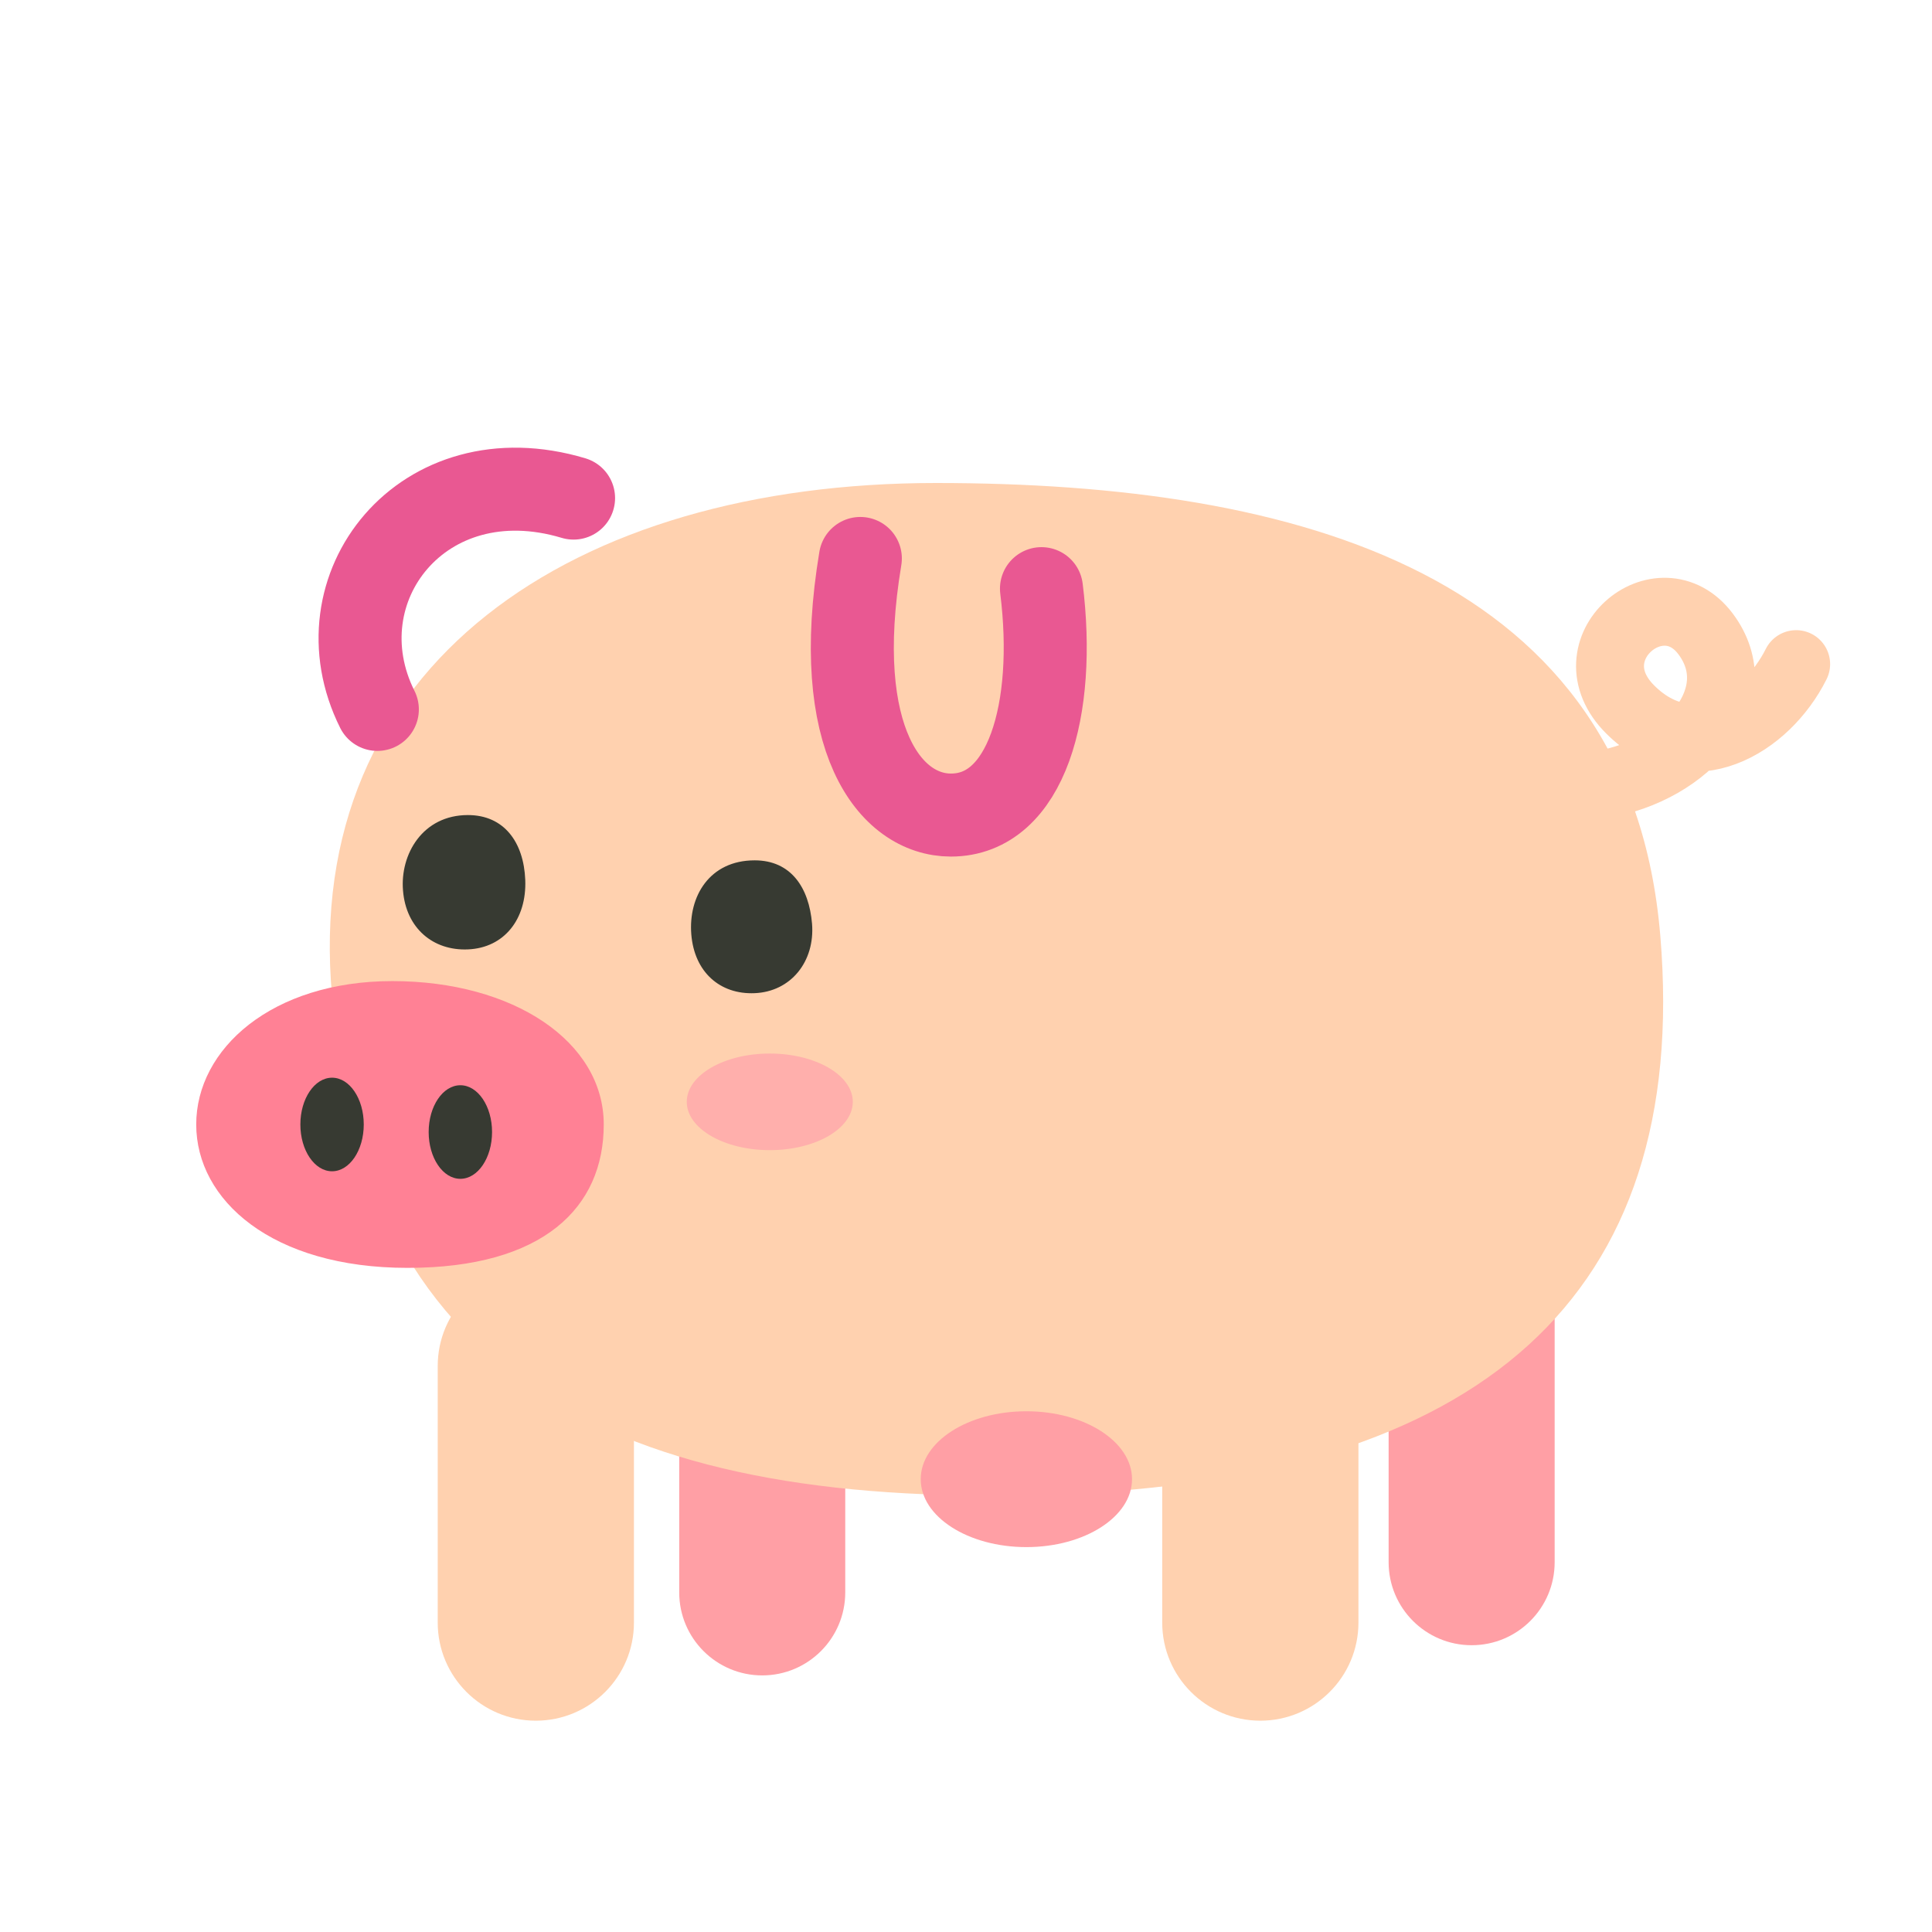
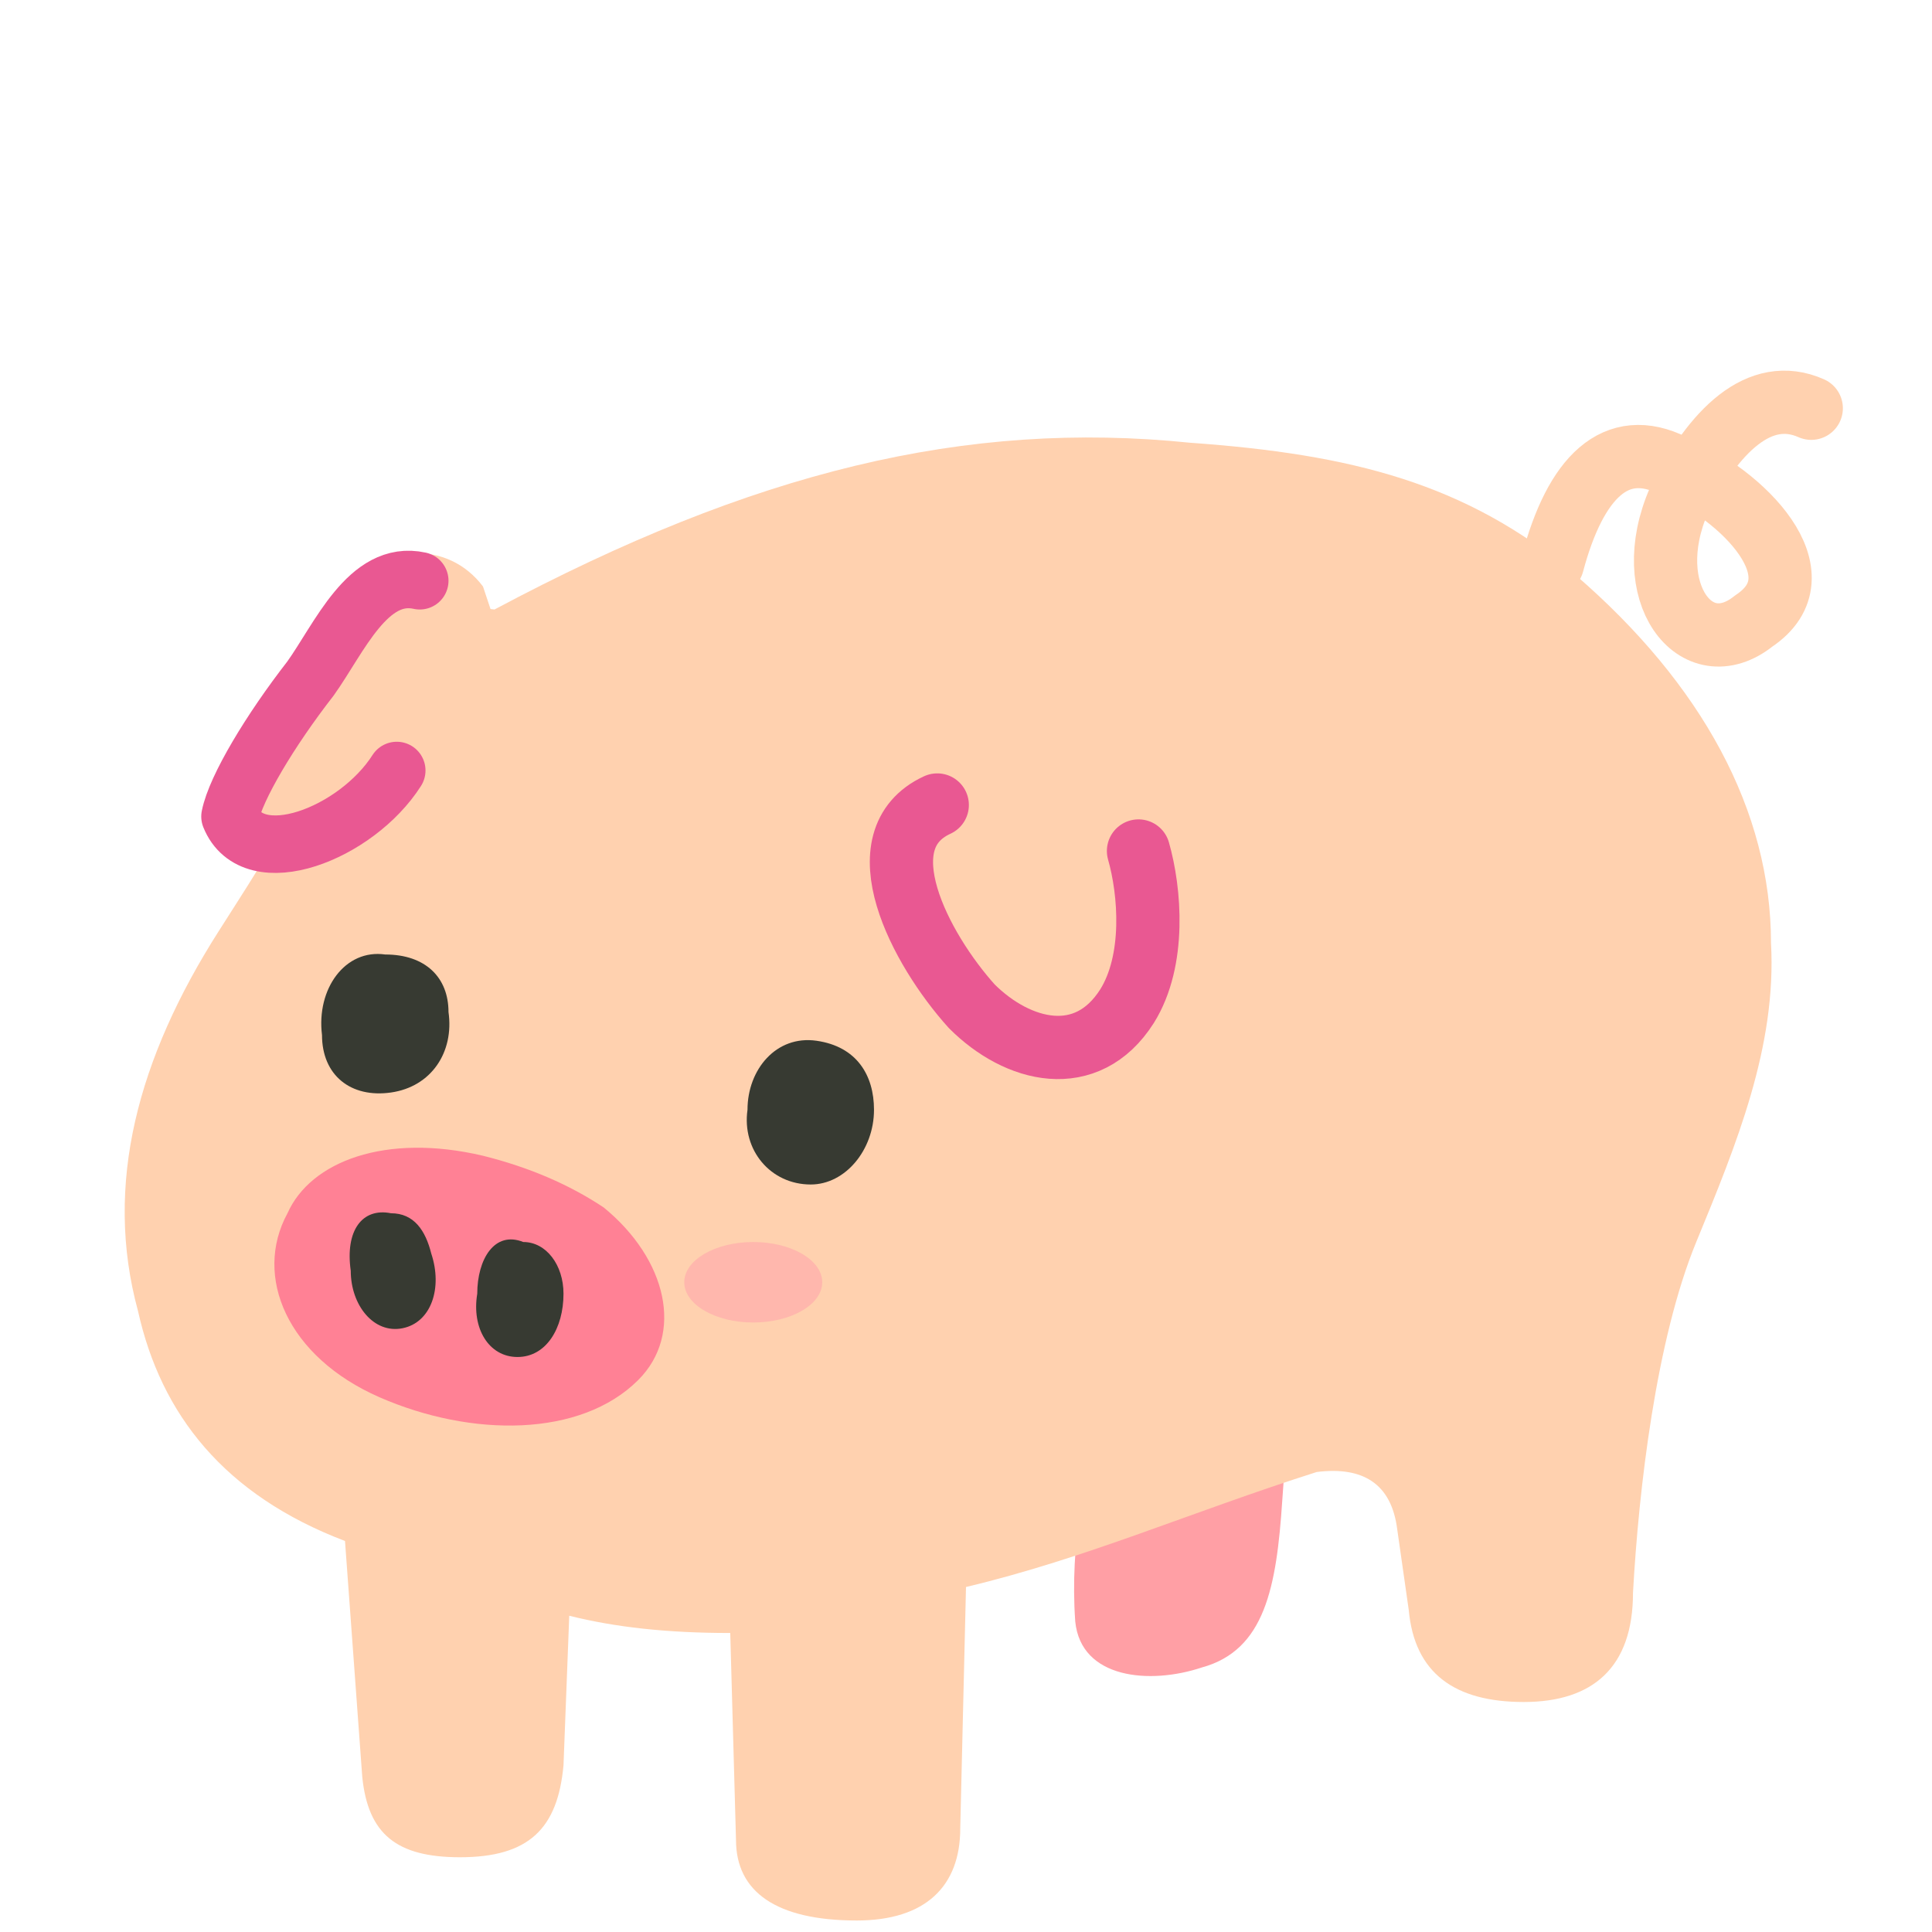
- <svg xmlns="http://www.w3.org/2000/svg" viewBox="0 0 128 128" width="128" height="128" role="img" aria-label="青年猪">
+ <svg xmlns="http://www.w3.org/2000/svg" viewBox="24 -36 336 336" width="128" height="128" role="img" aria-label="青年猪">
  <style>
-     .body{animation:breathe 2.6s ease-in-out infinite;transform-origin:64px 114px}
    .eye{animation:blink 4.2s infinite;transform-box:fill-box;transform-origin:50% 50%}
-     .tail{animation:wag 1.4s ease-in-out infinite;transform-origin:108px 52px}
-     .ear{animation:flick 5.2s ease-in-out infinite;transform-origin:62px 40px}
+     .tail{animation:wag 1.4s ease-in-out infinite;transform-origin:296px 64px}
+     .ear2{animation:flick 5.2s ease-in-out infinite;transform-origin:205px 108px}
+     @keyframes blink{0%,90%,100%{transform:scaleY(1)}93%{transform:scaleY(.1)}}
+     @keyframes wag{50%{transform:rotate(14deg)}}
+     @keyframes flick{0%,80%,100%{transform:rotate(0)}85%{transform:rotate(-12deg)}90%{transform:rotate(4deg)}}
+     .breathe{animation:breathe 2.6s ease-in-out infinite;transform-origin:190px 298px}
    @keyframes breathe{50%{transform:scale(1.015,.975)}}
-     @keyframes blink{0%,90%,100%{transform:scaleY(1)}93%{transform:scaleY(.1)}}
-     @keyframes wag{50%{transform:rotate(16deg)}}
-     @keyframes flick{0%,80%,100%{transform:rotate(0)}85%{transform:rotate(-14deg)}90%{transform:rotate(4deg)}}
    @media (prefers-reduced-motion:reduce){*{animation:none!important}}
  </style>
-   <g stroke-linecap="round" stroke-linejoin="round">
-     <rect x="45" y="84" width="11" height="27" rx="5.5" fill="#FF9FA5" />
-     <rect x="92" y="82" width="11" height="27" rx="5.5" fill="#FF9FA5" />
-     <g class="body">
-       <path class="tail" d="M106 52c6-1 10-6 7-10s-9 1-5 5 9 1 11-3" fill="none" stroke="#FFD1AF" stroke-width="4.5" />
-       <path d="M22 66C20 44 38 32 62 32S108 38 110 62 98 98 70 99 24 92 22 66Z" fill="#FFD1AF" />
-       <ellipse cx="68" cy="98" rx="7" ry="4.5" fill="#FF9FA5" />
-       <path d="M38 33C28 30 21 39 25 47" fill="none" stroke="#E95892" stroke-width="5.5" />
-       <path class="ear" d="M57 37C55 49 59 54 63 54C68 54 70 47 69 39" fill="none" stroke="#E95892" stroke-width="5.5" />
-       <path class="eye" d="M31 54c-3 0-4.5 2.6-4.3 5 .2 2.5 2 4 4.3 3.9 2.4-.1 3.9-2 3.8-4.6C34.7 55.8 33.4 54 31 54Z" fill="#373A32" />
-       <path class="eye" d="M50 57c-3 0-4.4 2.4-4.2 4.9.2 2.5 1.9 4 4.2 3.9 2.4-.1 4-2.1 3.8-4.6C53.6 58.8 52.4 57 50 57Z" fill="#373A32" />
-       <ellipse cx="51" cy="73" rx="5.5" ry="3.2" fill="#FFAFAC" />
-       <path d="M26 65c-8 0-13 4.5-13 9.5S18 84 27 84s13-4 13-9.5S34 65 26 65Z" fill="#FF8195" />
-       <ellipse cx="22" cy="74.5" rx="2.1" ry="3.1" fill="#373A32" />
-       <ellipse cx="30.5" cy="75" rx="2.1" ry="3.1" fill="#373A32" />
+   <g class="breathe">
+     <g class="pig" stroke-linecap="round" stroke-linejoin="round">
+       <path fill="#FF9FA5" d="M214 210C213 221 210 232 211 246C212 256 224 257 233 254C244 251 246 240 247 225L248 211Z" />
+       <path class="tail" d="M294 62C298 47 305 40 315 45C327 50 341 64 329 72C319 80 309 67 316 51C322 39 330 31 339 35" fill="none" stroke="#FFD1AF" stroke-width="11" />
+       <path fill="#FFD1AF" d="M110 70C155 46 192 37 231 41C259 43 279 48 298 64C320 83 332 105 332 128C333 146 326 163 319 180C312 197 309 223 308 241C308 254 301 260 289 260C277 260 270 255 269 244L267 230C266 222 261 219 253 220C231 227 213 235 192 240L191 282C191 292 185 298 173 298C159 298 152 293 152 284L151 248C140 248 131 247 123 245L122 271C121 282 116 287 104 287C93 287 88 283 87 273L84 232C63 224 52 210 48 192C42 170 48 148 62 126C69 115 75 106 80 94C87 79 96 68 110 70Z" />
+       <path fill="#FFD1AF" d="M63 107C64 97 75 81 84 68C90 58 102 58 108 66L115 87L90 113Z" />
+       <path class="ear1" d="M97 65C88 63 83 75 78 82C71 91 65 101 64 106C68 116 86 109 93 98" fill="none" stroke="#E95892" stroke-width="10" />
+       <path class="ear2" d="M187 104C174 110 184 129 193 139C201 147 213 150 220 139C225 131 224 119 222 112" fill="none" stroke="#E95892" stroke-width="11" />
+       <path class="eye" fill="#373A32" d="M91 130C84 129 79 136 80 144C80 151 85 155 92 154C99 153 103 147 102 140C102 134 98 130 91 130Z" />
+       <path class="eye" fill="#373A32" d="M166 145C159 144 154 150 154 157C153 164 158 170 165 170C171 170 176 164 176 157C176 151 173 146 166 145Z" />
+       <path fill="#FF8195" d="M108 165C91 161 78 166 74 175C68 186 74 200 90 207C106 214 125 214 135 204C143 196 140 183 129 174C123 170 116 167 108 165Z" />
+       <path fill="#373A32" d="M92 175C87 174 84 178 85 185C85 191 89 196 94 195C99 194 101 188 99 182C98 178 96 175 92 175Z" />
+       <path fill="#373A32" d="M115 180C110 178 107 183 107 189C106 195 109 200 114 200C119 200 122 195 122 189C122 184 119 180 115 180Z" />
+       <ellipse class="blush" cx="155" cy="187" rx="12" ry="7" fill="#FFAFAC" opacity=".75" />
    </g>
-     <rect x="29" y="84" width="13" height="30" rx="6.5" fill="#FFD1AF" />
-     <rect x="77" y="84" width="13" height="30" rx="6.5" fill="#FFD1AF" />
  </g>
</svg>
